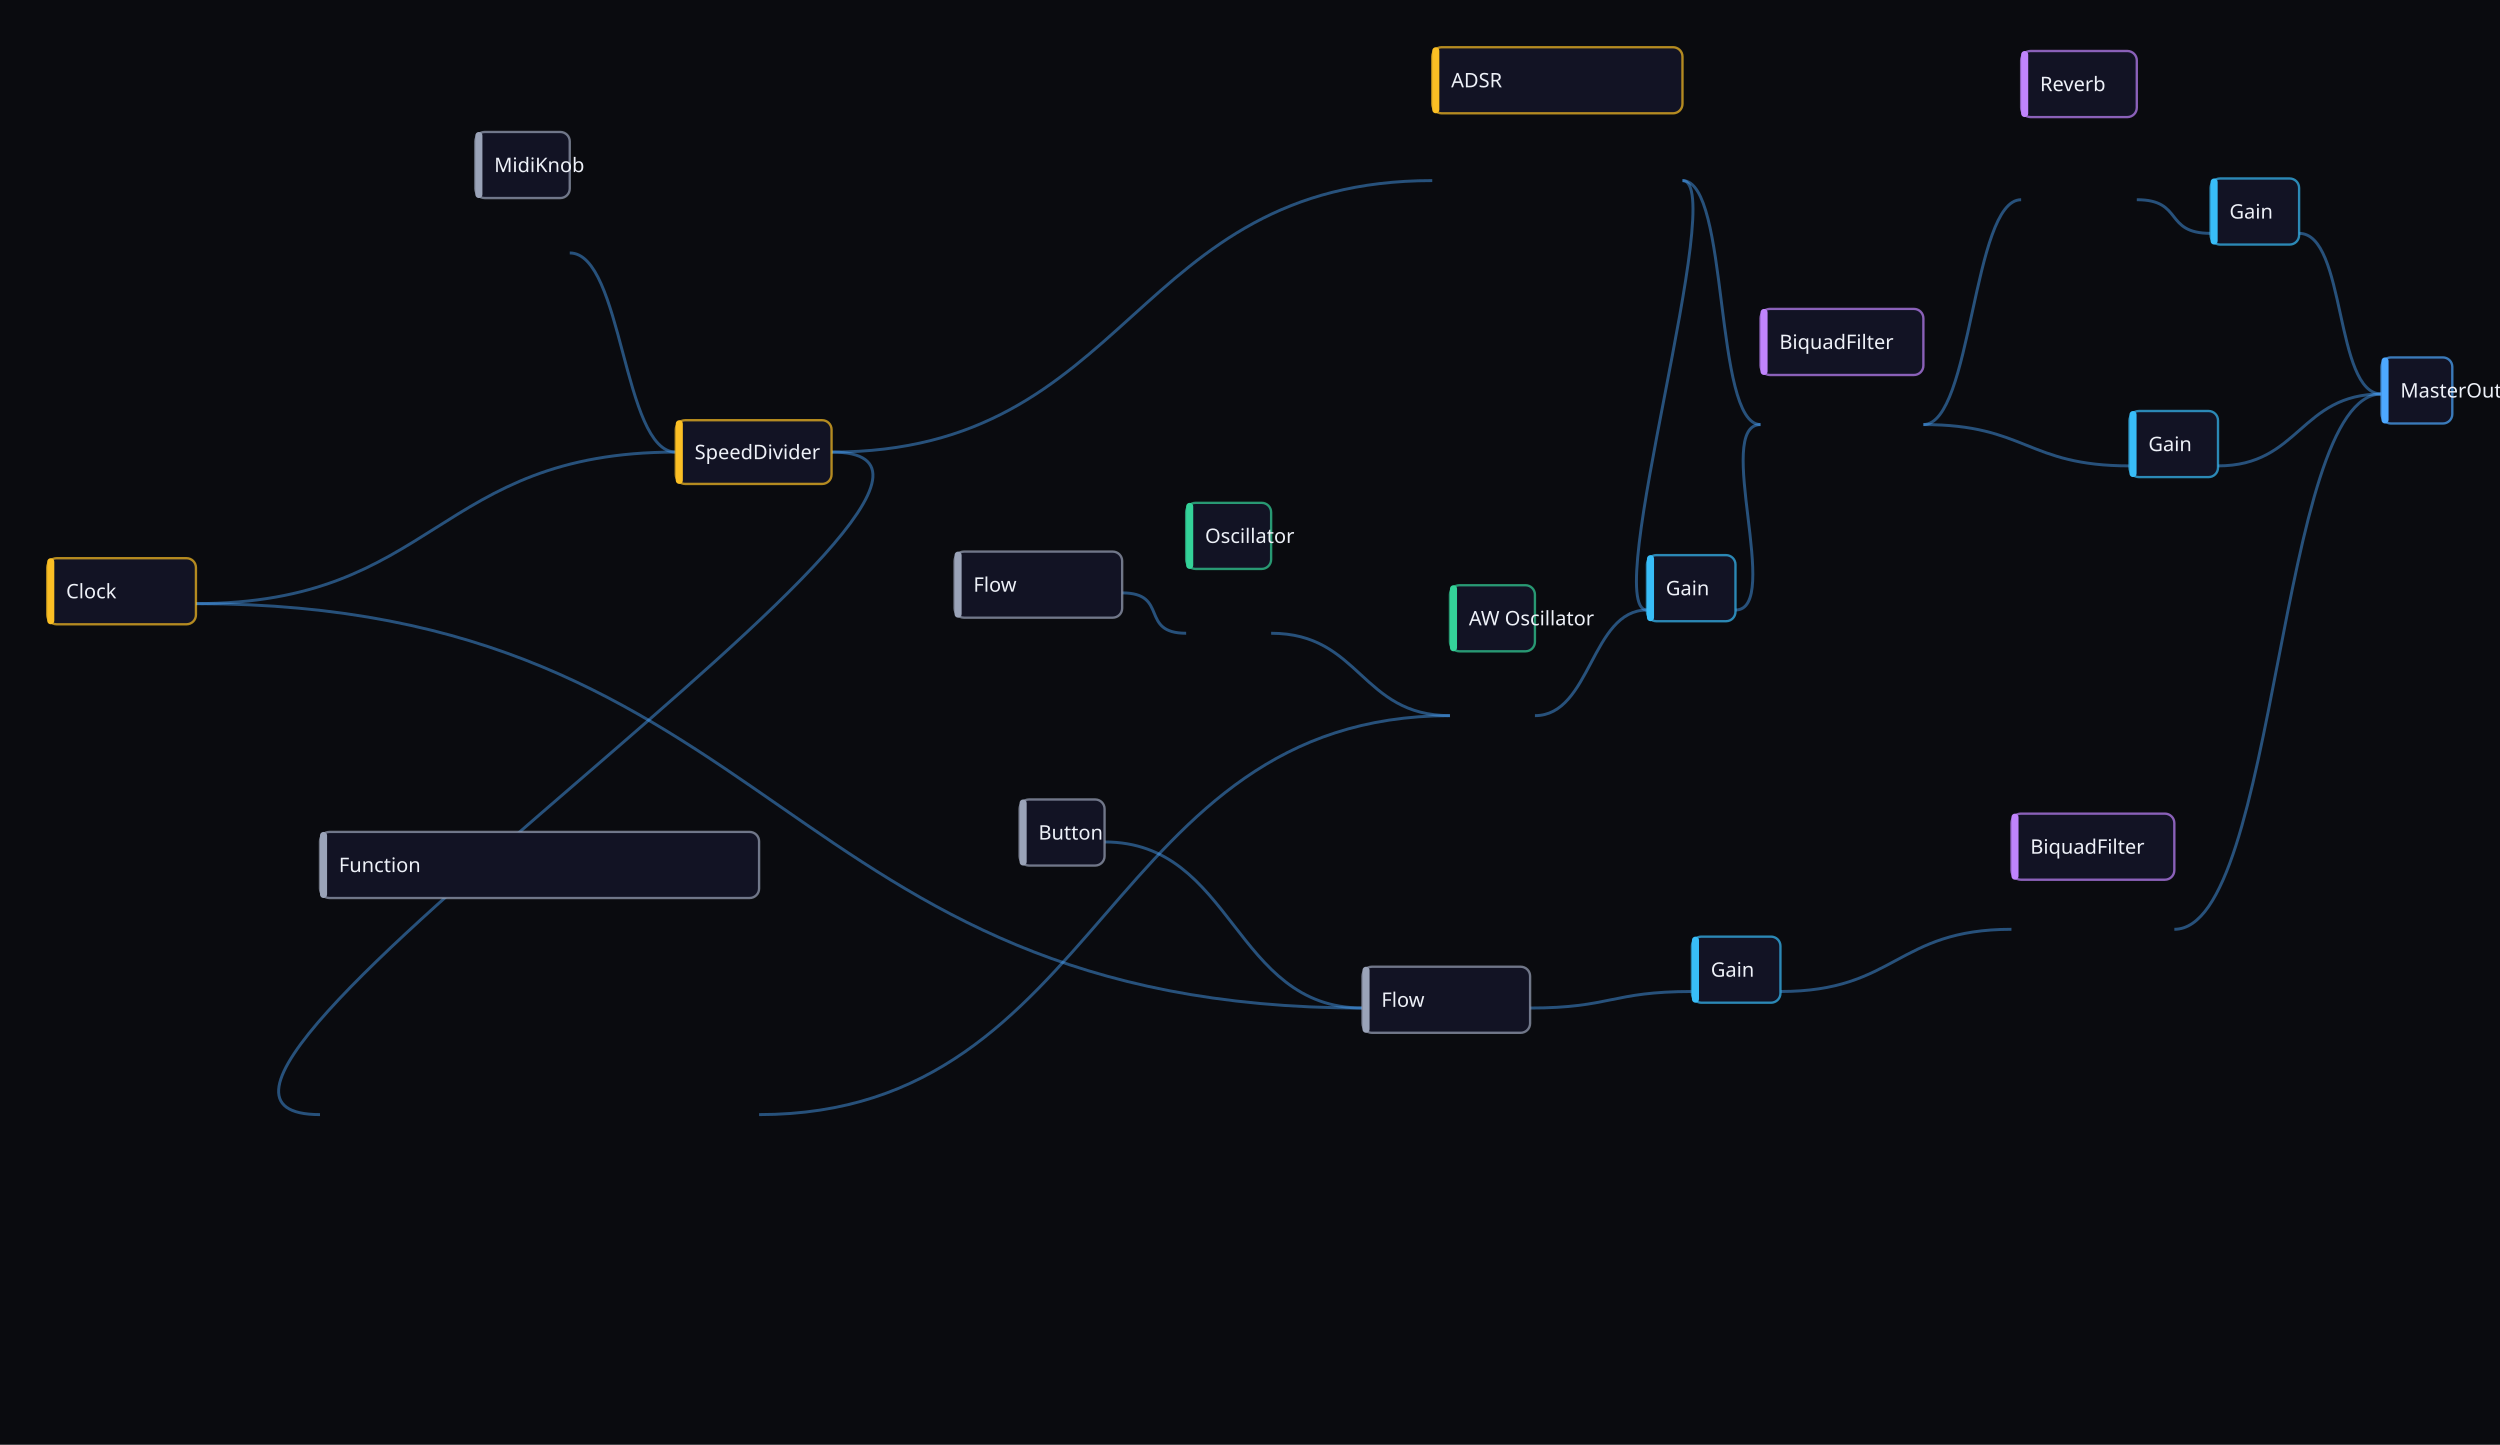
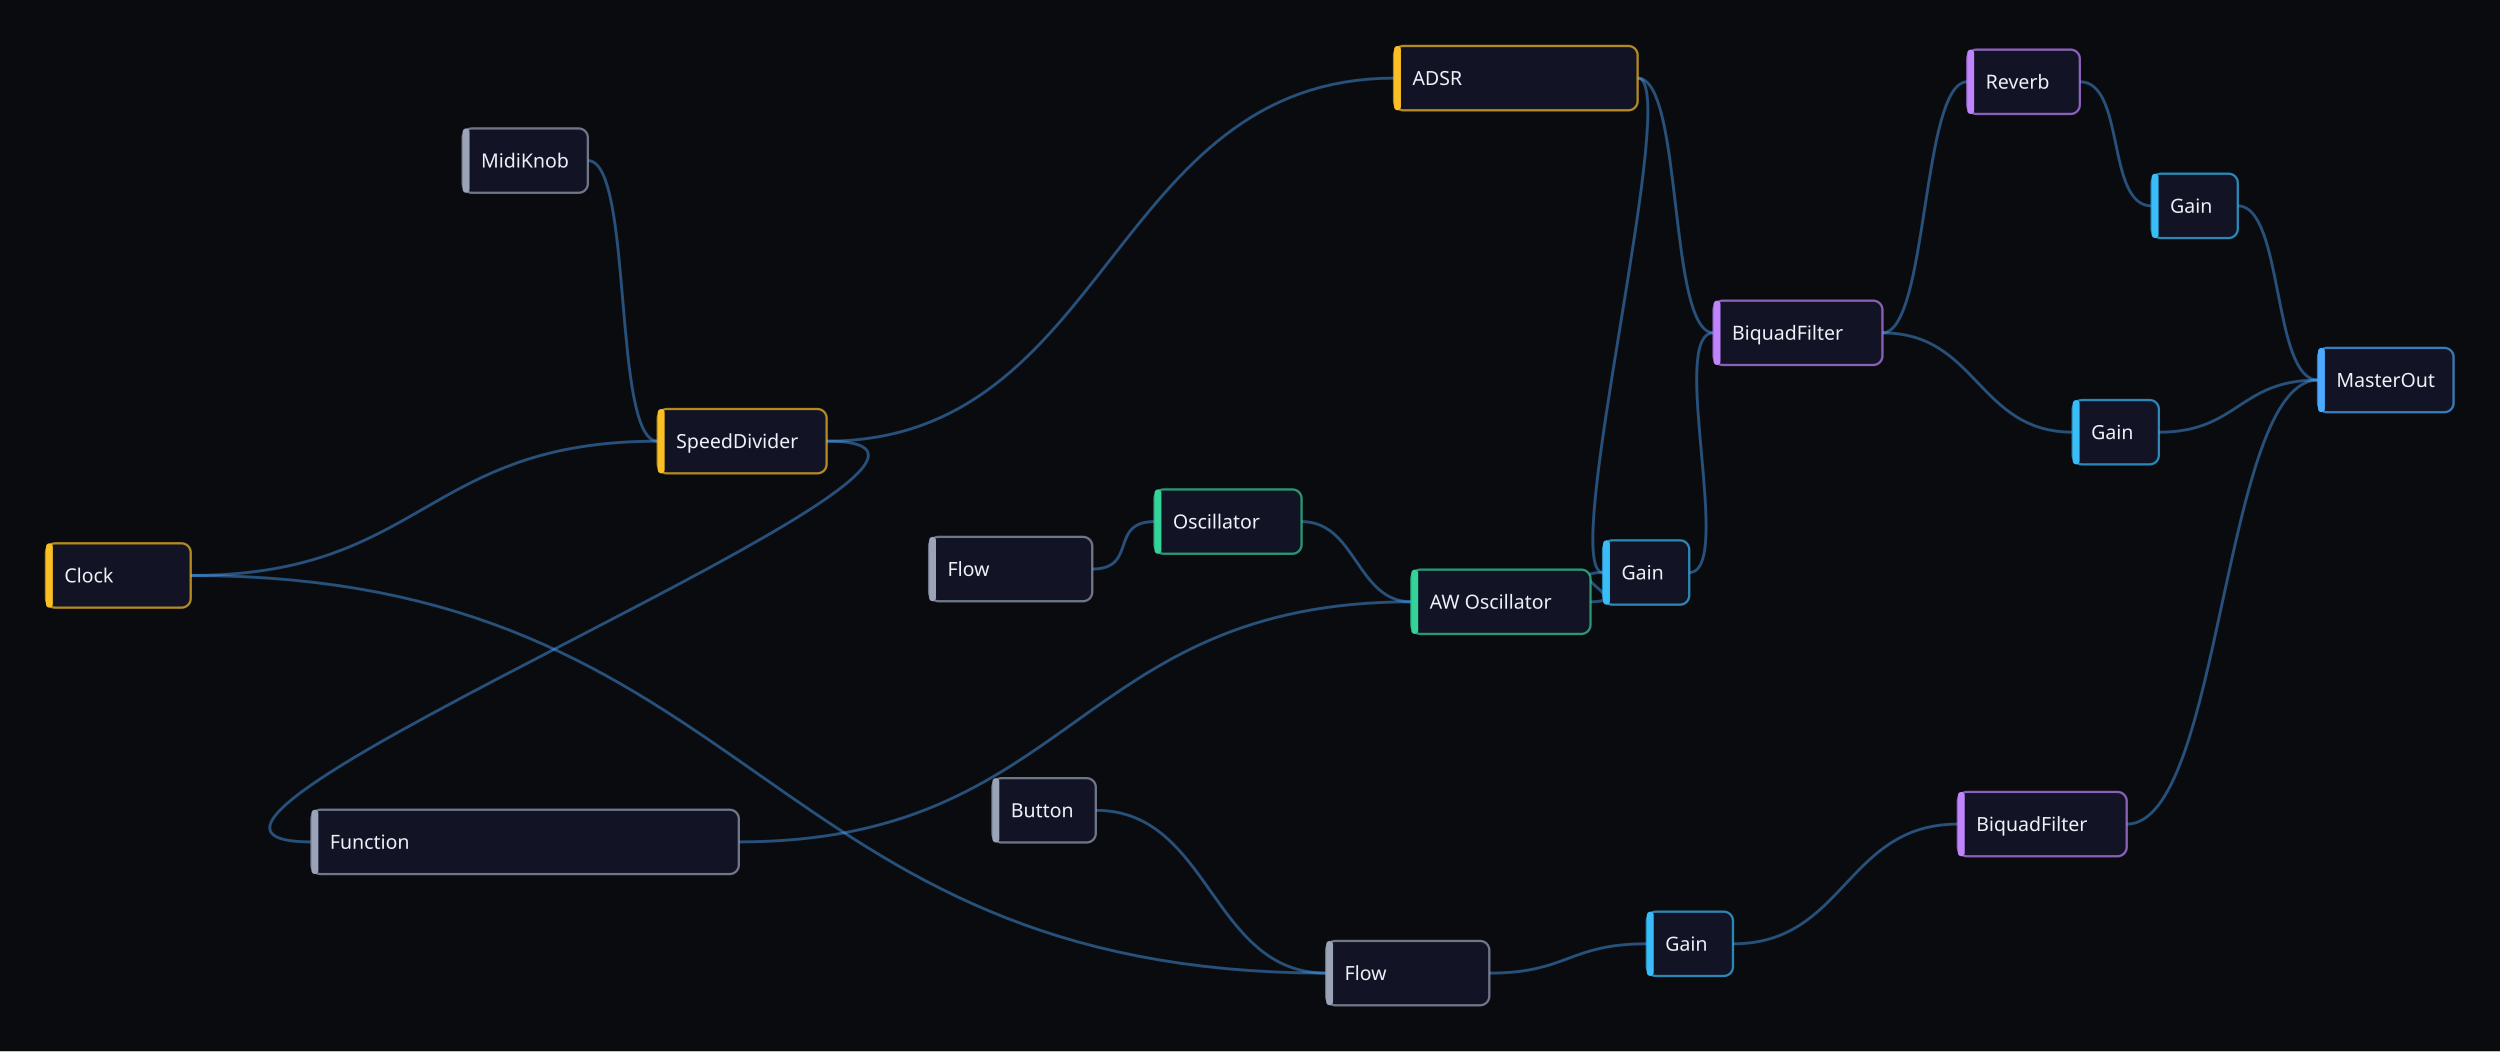
- <svg xmlns="http://www.w3.org/2000/svg" viewBox="0 0 2118 1224" font-family="ui-sans-serif,system-ui,sans-serif">
+ <svg xmlns="http://www.w3.org/2000/svg" viewBox="0 0 2176 915" font-family="ui-sans-serif,system-ui,sans-serif">
  <rect width="100%" height="100%" fill="#0a0b0f" />
  <g fill="none" stroke="#4da8ff" stroke-opacity=".45" stroke-width="2.5">
-     <path d="M1076.9 536.5C1152.7 536.5 1152.7 606.3 1228.4 606.3" />
-     <path d="M1300.4 606.3C1347.9 606.3 1347.9 516.8 1395.3 516.8" />
-     <path d="M1425.4 153.0C1465.4 153.0 1355.3 516.8 1395.3 516.8" />
-     <path d="M1470.3 516.8C1510.3 516.8 1451.5 359.7 1491.5 359.7" />
-     <path d="M1425.4 153.0C1465.4 153.0 1451.5 359.7 1491.5 359.7" />
-     <path d="M1629.5 359.7C1716.8 359.7 1716.8 394.7 1804.1 394.7" />
-     <path d="M1879.1 394.7C1948.4 394.7 1948.4 333.8 2017.6 333.8" />
-     <path d="M1629.5 359.7C1670.9 359.7 1670.9 169.2 1712.3 169.2" />
-     <path d="M1810.3 169.2C1850.3 169.2 1832.8 197.7 1872.8 197.7" />
-     <path d="M1947.8 197.7C1987.8 197.7 1977.6 333.8 2017.6 333.8" />
-     <path d="M643.1 944.3C935.8 944.3 935.8 606.3 1228.4 606.3" />
-     <path d="M950.7 502.3C990.7 502.3 964.9 536.5 1004.9 536.5" />
-     <path d="M935.8 713.3C1045.0 713.3 1045.0 854.0 1154.3 854.0" />
-     <path d="M1296.3 854.0C1364.9 854.0 1364.9 840.0 1433.4 840.0" />
-     <path d="M1508.4 840.0C1606.3 840.0 1606.3 787.3 1704.1 787.3" />
-     <path d="M1842.1 787.3C1929.9 787.3 1929.9 333.8 2017.6 333.8" />
-     <path d="M166.0 511.4C660.2 511.4 660.2 854.0 1154.3 854.0" />
-     <path d="M704.5 383.0C958.9 383.0 958.9 153.0 1213.4 153.0" />
-     <path d="M166.0 511.4C369.2 511.4 369.2 383.0 572.5 383.0" />
-     <path d="M704.5 383.0C921.1 383.0 54.5 944.3 271.1 944.3" />
-     <path d="M482.7 214.3C527.6 214.3 527.6 383.0 572.5 383.0" />
+     <path d="M1132.9 454.0C1180.7 454.0 1180.7 523.8 1228.4 523.8" />
+     <path d="M1384.4 523.8C1424.4 523.8 1355.3 498.3 1395.3 498.3" />
+     <path d="M1425.4 68.0C1465.4 68.0 1355.3 498.3 1395.3 498.3" />
+     <path d="M1470.3 498.3C1510.3 498.3 1451.5 289.7 1491.5 289.7" />
+     <path d="M1425.4 68.0C1465.4 68.0 1451.5 289.7 1491.5 289.7" />
+     <path d="M1638.5 289.7C1721.3 289.7 1721.3 376.2 1804.1 376.2" />
+     <path d="M1879.1 376.2C1948.4 376.2 1948.4 330.8 2017.6 330.8" />
+     <path d="M1638.5 289.7C1678.5 289.7 1672.3 71.2 1712.3 71.2" />
+     <path d="M1810.3 71.2C1850.3 71.2 1832.8 179.2 1872.8 179.2" />
+     <path d="M1947.8 179.2C1987.8 179.2 1977.6 330.8 2017.6 330.8" />
+     <path d="M643.1 732.8C935.8 732.8 935.8 523.8 1228.4 523.8" />
+     <path d="M950.7 495.3C990.7 495.3 964.9 454.0 1004.9 454.0" />
+     <path d="M953.8 705.3C1054.0 705.3 1054.0 847.0 1154.3 847.0" />
+     <path d="M1296.3 847.0C1364.9 847.0 1364.9 821.5 1433.4 821.5" />
+     <path d="M1508.4 821.5C1606.3 821.5 1606.3 717.3 1704.1 717.3" />
+     <path d="M1851.1 717.3C1934.4 717.3 1934.4 330.8 2017.6 330.8" />
+     <path d="M166.0 500.9C660.2 500.9 660.2 847.0 1154.3 847.0" />
+     <path d="M719.5 384.0C966.4 384.0 966.4 68.0 1213.4 68.0" />
+     <path d="M166.0 500.9C369.2 500.9 369.2 384.0 572.5 384.0" />
+     <path d="M719.5 384.0C943.6 384.0 47.0 732.8 271.1 732.8" />
+     <path d="M511.7 139.8C551.7 139.8 532.5 384.0 572.5 384.0" />
  </g>
  <g>
-     <rect x="2017.6" y="302.8" width="60" height="56" rx="8" fill="#121324" stroke="#4da8ff" stroke-opacity=".7" stroke-width="2" />
+     <rect x="2017.6" y="302.8" width="118" height="56" rx="8" fill="#121324" stroke="#4da8ff" stroke-opacity=".7" stroke-width="2" />
    <rect x="2017.6" y="302.8" width="6" height="56" rx="3" fill="#4da8ff" />
    <text x="2033.6" y="336.8" font-size="17" fill="#eef1f8">MasterOut</text>
  </g>
  <g>
-     <rect x="1004.9" y="426.0" width="72" height="56" rx="8" fill="#121324" stroke="#34d399" stroke-opacity=".7" stroke-width="2" />
+     <rect x="1004.9" y="426.0" width="128" height="56" rx="8" fill="#121324" stroke="#34d399" stroke-opacity=".7" stroke-width="2" />
    <rect x="1004.9" y="426.0" width="6" height="56" rx="3" fill="#34d399" />
    <text x="1020.9" y="460.0" font-size="17" fill="#eef1f8">Oscillator</text>
  </g>
  <g>
-     <rect x="1228.4" y="495.8" width="72" height="56" rx="8" fill="#121324" stroke="#34d399" stroke-opacity=".7" stroke-width="2" />
+     <rect x="1228.4" y="495.8" width="156" height="56" rx="8" fill="#121324" stroke="#34d399" stroke-opacity=".7" stroke-width="2" />
    <rect x="1228.4" y="495.8" width="6" height="56" rx="3" fill="#34d399" />
    <text x="1244.4" y="529.8" font-size="17" fill="#eef1f8">AW Oscillator</text>
  </g>
  <g>
    <rect x="1395.3" y="470.3" width="75" height="56" rx="8" fill="#121324" stroke="#38bdf8" stroke-opacity=".7" stroke-width="2" />
    <rect x="1395.3" y="470.3" width="6" height="56" rx="3" fill="#38bdf8" />
    <text x="1411.3" y="504.3" font-size="17" fill="#eef1f8">Gain</text>
  </g>
  <g>
    <rect x="1213.4" y="40.0" width="212" height="56" rx="8" fill="#121324" stroke="#fbbf24" stroke-opacity=".7" stroke-width="2" />
    <rect x="1213.4" y="40.0" width="6" height="56" rx="3" fill="#fbbf24" />
    <text x="1229.4" y="74.0" font-size="17" fill="#eef1f8">ADSR</text>
  </g>
  <g>
-     <rect x="1491.5" y="261.7" width="138" height="56" rx="8" fill="#121324" stroke="#c084fc" stroke-opacity=".7" stroke-width="2" />
+     <rect x="1491.5" y="261.7" width="147" height="56" rx="8" fill="#121324" stroke="#c084fc" stroke-opacity=".7" stroke-width="2" />
    <rect x="1491.5" y="261.7" width="6" height="56" rx="3" fill="#c084fc" />
    <text x="1507.5" y="295.7" font-size="17" fill="#eef1f8">BiquadFilter</text>
  </g>
  <g>
    <rect x="271.1" y="704.8" width="372" height="56" rx="8" fill="#121324" stroke="#9aa3b8" stroke-opacity=".7" stroke-width="2" />
    <rect x="271.1" y="704.8" width="6" height="56" rx="3" fill="#9aa3b8" />
    <text x="287.1" y="738.8" font-size="17" fill="#eef1f8">Function</text>
  </g>
  <g>
    <rect x="40.0" y="472.9" width="126" height="56" rx="8" fill="#121324" stroke="#fbbf24" stroke-opacity=".7" stroke-width="2" />
    <rect x="40.0" y="472.9" width="6" height="56" rx="3" fill="#fbbf24" />
    <text x="56.0" y="506.9" font-size="17" fill="#eef1f8">Clock</text>
  </g>
  <g>
    <rect x="1804.1" y="348.2" width="75" height="56" rx="8" fill="#121324" stroke="#38bdf8" stroke-opacity=".7" stroke-width="2" />
    <rect x="1804.1" y="348.2" width="6" height="56" rx="3" fill="#38bdf8" />
    <text x="1820.1" y="382.2" font-size="17" fill="#eef1f8">Gain</text>
  </g>
  <g>
    <rect x="1712.3" y="43.2" width="98" height="56" rx="8" fill="#121324" stroke="#c084fc" stroke-opacity=".7" stroke-width="2" />
    <rect x="1712.3" y="43.2" width="6" height="56" rx="3" fill="#c084fc" />
    <text x="1728.3" y="77.2" font-size="17" fill="#eef1f8">Reverb</text>
  </g>
  <g>
    <rect x="1872.8" y="151.2" width="75" height="56" rx="8" fill="#121324" stroke="#38bdf8" stroke-opacity=".7" stroke-width="2" />
    <rect x="1872.8" y="151.2" width="6" height="56" rx="3" fill="#38bdf8" />
    <text x="1888.8" y="185.2" font-size="17" fill="#eef1f8">Gain</text>
  </g>
  <g>
-     <rect x="863.8" y="677.3" width="72" height="56" rx="8" fill="#121324" stroke="#9aa3b8" stroke-opacity=".7" stroke-width="2" />
+     <rect x="863.8" y="677.3" width="90" height="56" rx="8" fill="#121324" stroke="#9aa3b8" stroke-opacity=".7" stroke-width="2" />
    <rect x="863.8" y="677.3" width="6" height="56" rx="3" fill="#9aa3b8" />
    <text x="879.8" y="711.3" font-size="17" fill="#eef1f8">Button</text>
  </g>
  <g>
    <rect x="808.7" y="467.3" width="142" height="56" rx="8" fill="#121324" stroke="#9aa3b8" stroke-opacity=".7" stroke-width="2" />
    <rect x="808.7" y="467.3" width="6" height="56" rx="3" fill="#9aa3b8" />
    <text x="824.7" y="501.3" font-size="17" fill="#eef1f8">Flow</text>
  </g>
  <g>
    <rect x="1154.3" y="819.0" width="142" height="56" rx="8" fill="#121324" stroke="#9aa3b8" stroke-opacity=".7" stroke-width="2" />
    <rect x="1154.3" y="819.0" width="6" height="56" rx="3" fill="#9aa3b8" />
    <text x="1170.3" y="853.0" font-size="17" fill="#eef1f8">Flow</text>
  </g>
  <g>
    <rect x="1433.4" y="793.5" width="75" height="56" rx="8" fill="#121324" stroke="#38bdf8" stroke-opacity=".7" stroke-width="2" />
    <rect x="1433.4" y="793.5" width="6" height="56" rx="3" fill="#38bdf8" />
    <text x="1449.4" y="827.5" font-size="17" fill="#eef1f8">Gain</text>
  </g>
  <g>
-     <rect x="1704.1" y="689.3" width="138" height="56" rx="8" fill="#121324" stroke="#c084fc" stroke-opacity=".7" stroke-width="2" />
+     <rect x="1704.1" y="689.3" width="147" height="56" rx="8" fill="#121324" stroke="#c084fc" stroke-opacity=".7" stroke-width="2" />
    <rect x="1704.1" y="689.3" width="6" height="56" rx="3" fill="#c084fc" />
    <text x="1720.1" y="723.3" font-size="17" fill="#eef1f8">BiquadFilter</text>
  </g>
  <g>
-     <rect x="572.5" y="356.0" width="132" height="54" rx="8" fill="#121324" stroke="#fbbf24" stroke-opacity=".7" stroke-width="2" />
-     <rect x="572.5" y="356.0" width="6" height="54" rx="3" fill="#fbbf24" />
-     <text x="588.5" y="389.0" font-size="17" fill="#eef1f8">SpeedDivider</text>
+     <rect x="572.5" y="356.0" width="147" height="56" rx="8" fill="#121324" stroke="#fbbf24" stroke-opacity=".7" stroke-width="2" />
+     <rect x="572.5" y="356.0" width="6" height="56" rx="3" fill="#fbbf24" />
+     <text x="588.5" y="390.0" font-size="17" fill="#eef1f8">SpeedDivider</text>
  </g>
  <g>
-     <rect x="402.7" y="111.8" width="80" height="56" rx="8" fill="#121324" stroke="#9aa3b8" stroke-opacity=".7" stroke-width="2" />
+     <rect x="402.7" y="111.8" width="109" height="56" rx="8" fill="#121324" stroke="#9aa3b8" stroke-opacity=".7" stroke-width="2" />
    <rect x="402.7" y="111.8" width="6" height="56" rx="3" fill="#9aa3b8" />
    <text x="418.7" y="145.8" font-size="17" fill="#eef1f8">MidiKnob</text>
  </g>
</svg>
